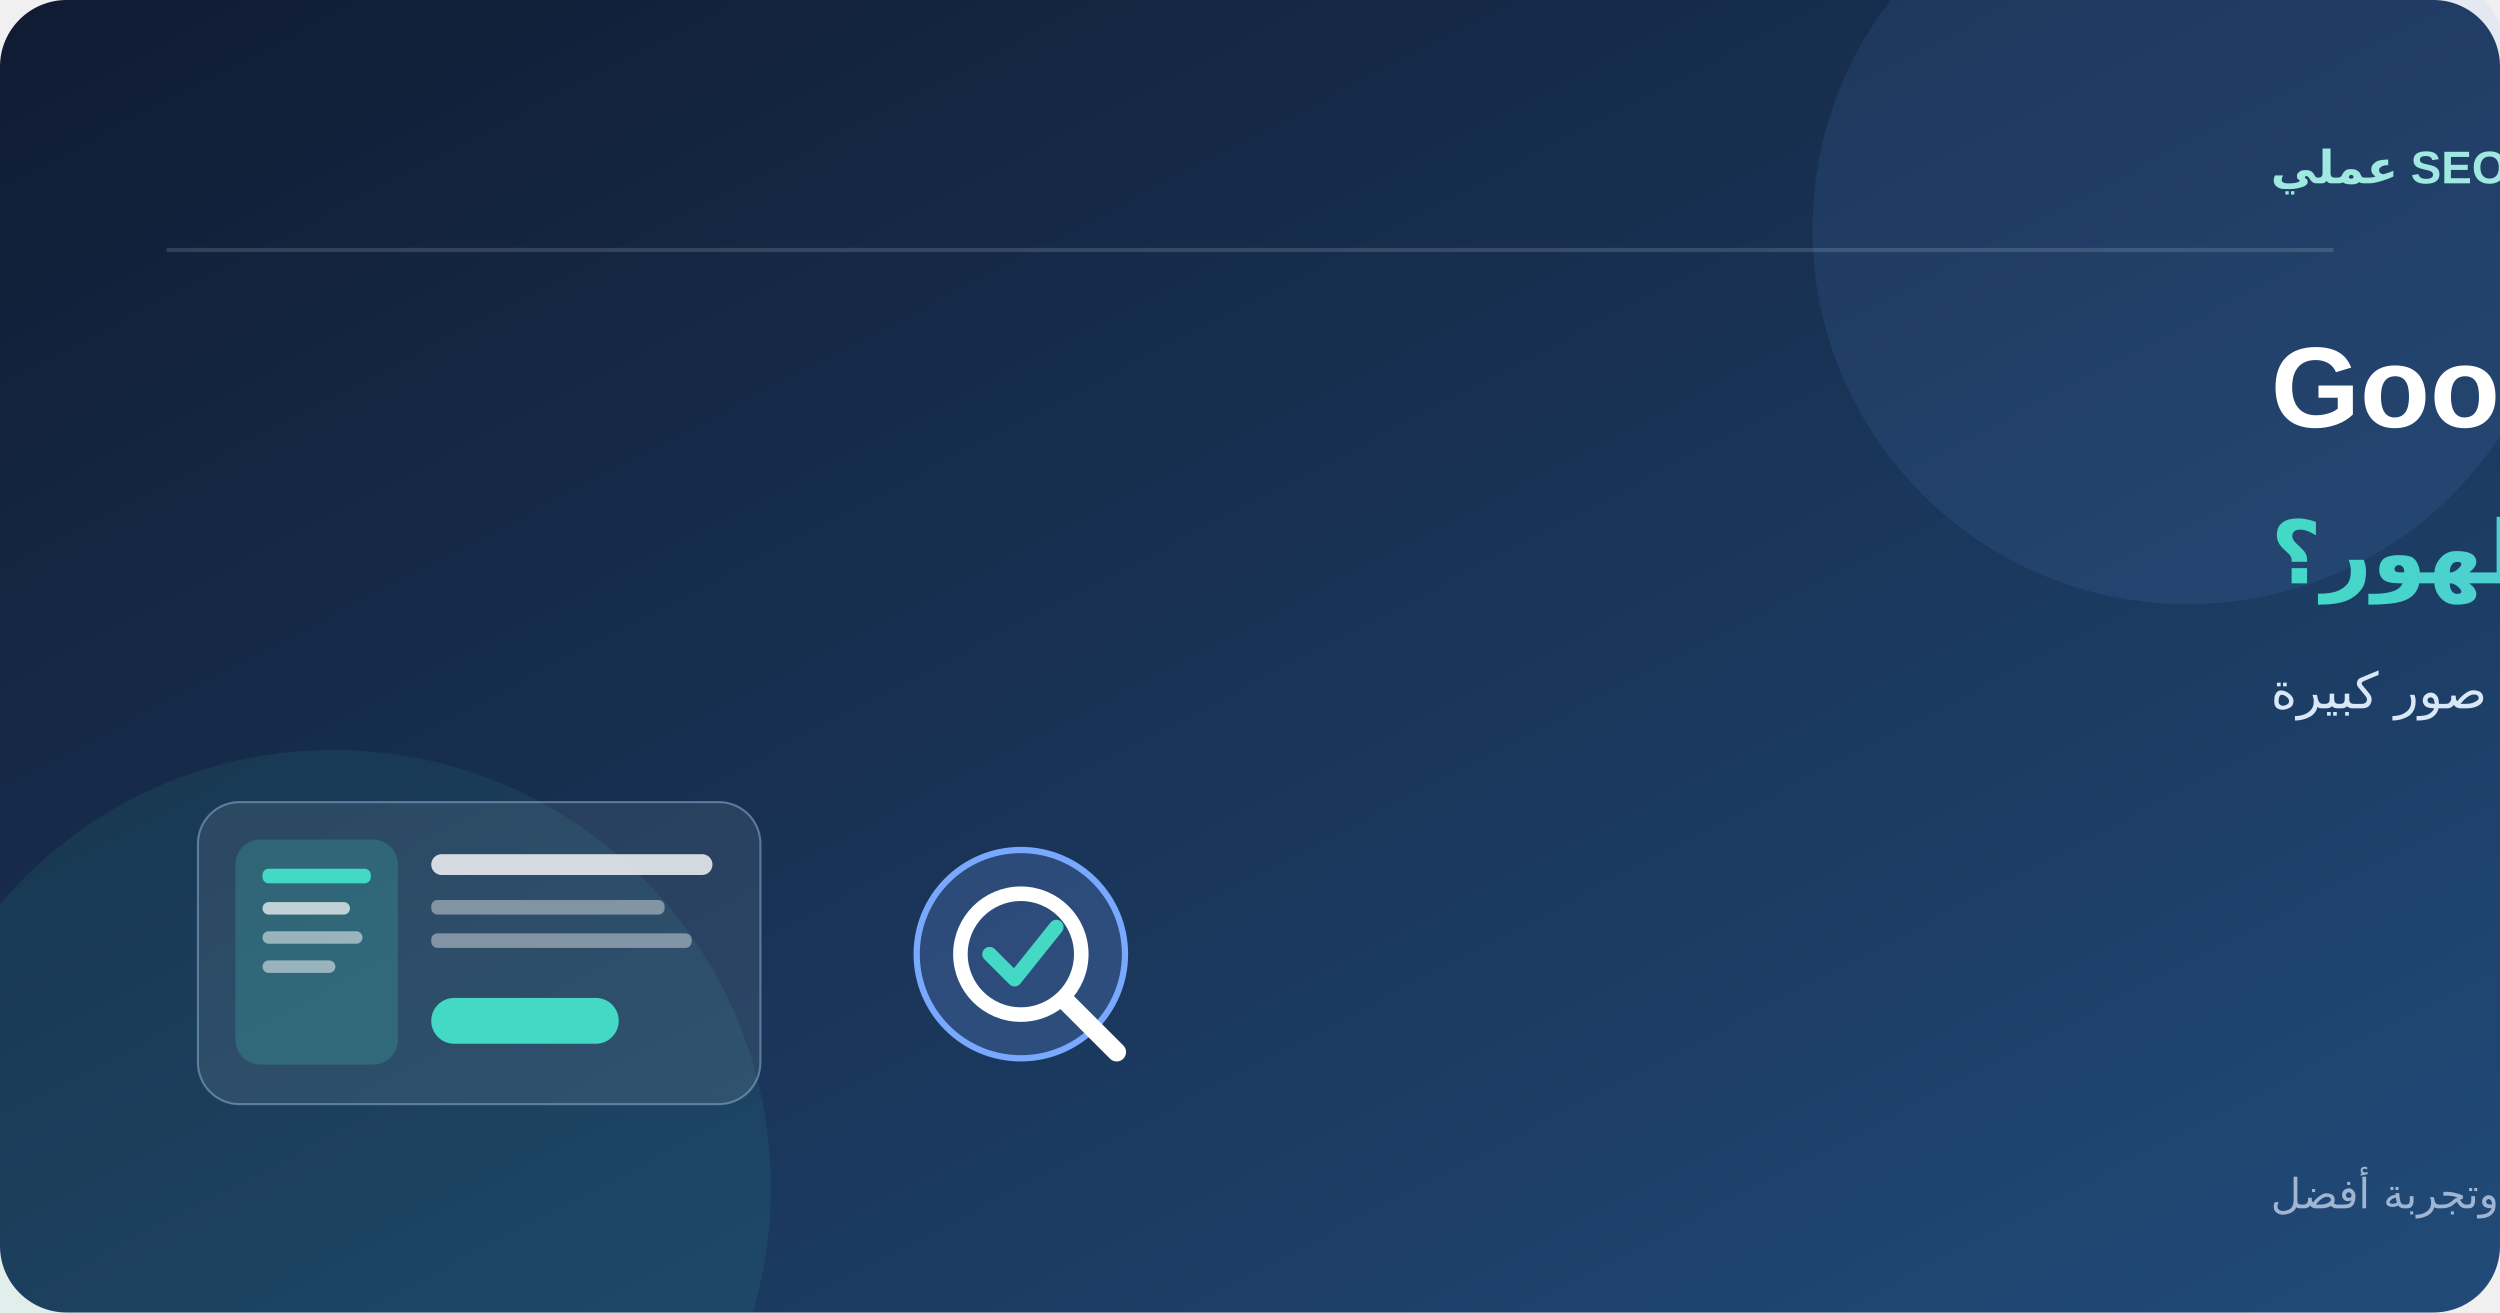
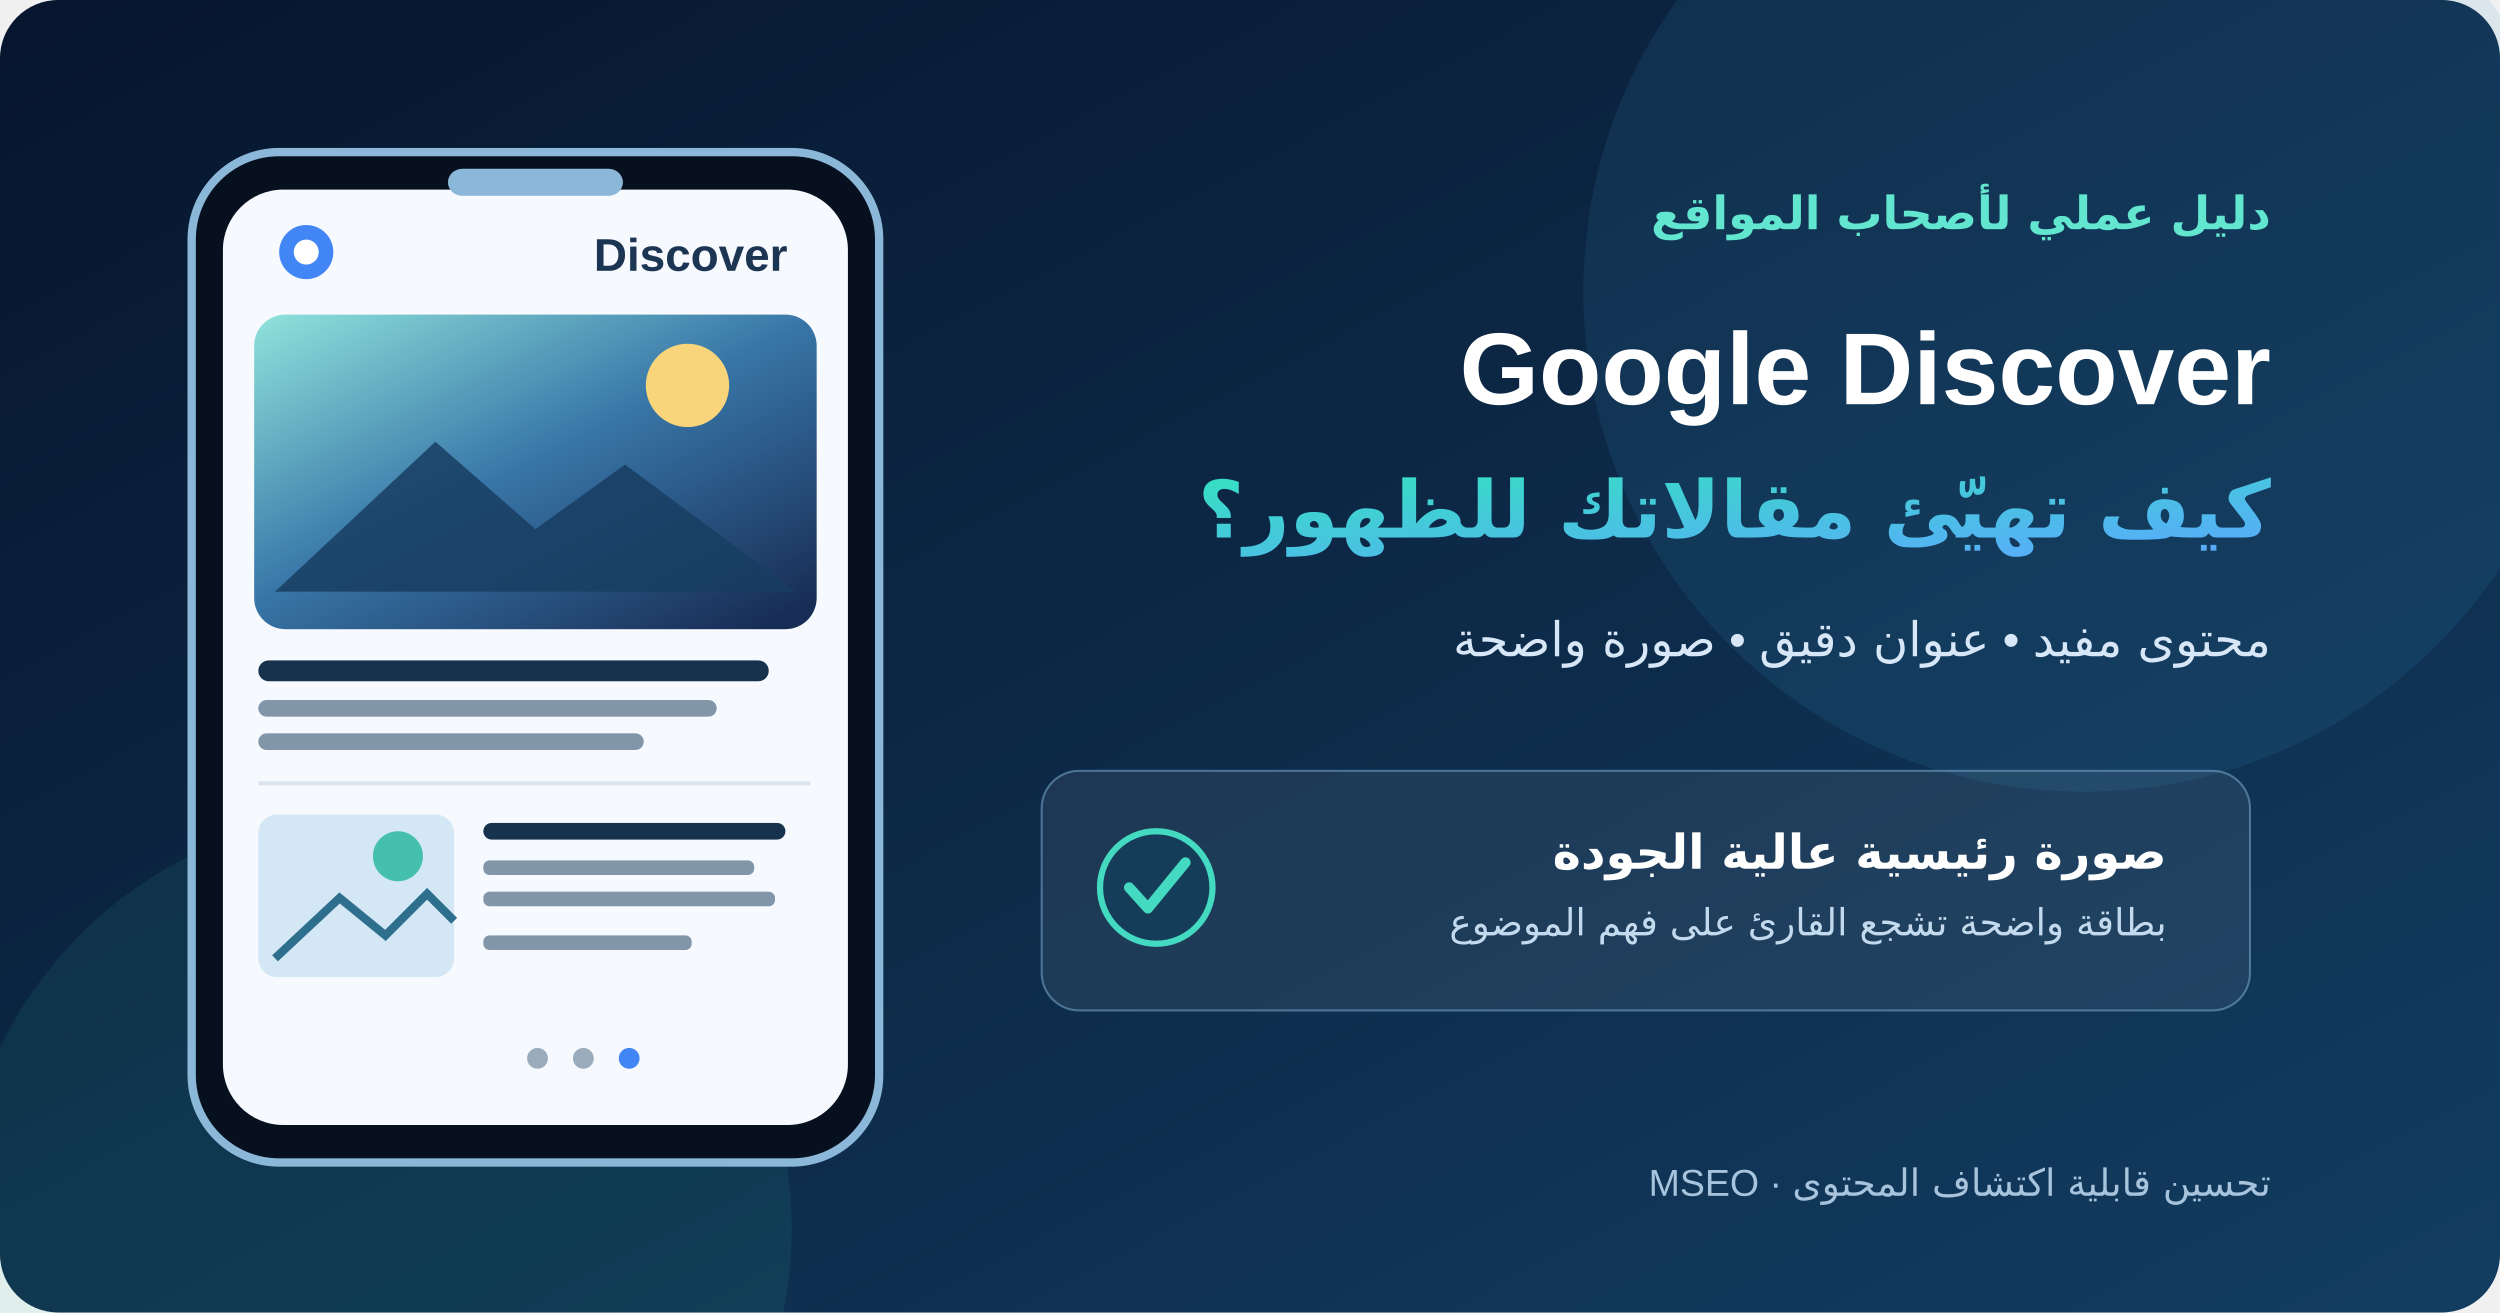
<svg xmlns="http://www.w3.org/2000/svg" width="1200" height="630" viewBox="0 0 1200 630" role="img" aria-labelledby="title desc">
  <defs>
    <linearGradient id="bg" x1="0" y1="0" x2="1" y2="1">
-       <stop offset="0" stop-color="#101b32" />
-       <stop offset="1" stop-color="#214b79" />
+       <stop stop-color="#07152d" />
+       <stop offset="1" stop-color="#123d61" />
    </linearGradient>
-     <linearGradient id="accent" x1="0" y1="0" x2="1" y2="0">
-       <stop offset="0" stop-color="#43d9c5" />
-       <stop offset="1" stop-color="#79a9ff" />
+     <linearGradient id="glow" x1="0" y1="0" x2="1" y2="1">
+       <stop stop-color="#35e0c1" />
+       <stop offset="1" stop-color="#5ba8ff" />
+     </linearGradient>
+     <linearGradient id="photo" x1="0" y1="0" x2="0.9" y2="1">
+       <stop stop-color="#8fe3dc" />
+       <stop offset=".5" stop-color="#3876a8" />
+       <stop offset="1" stop-color="#182d55" />
    </linearGradient>
  </defs>
-   <rect width="1200" height="630" rx="32" fill="url(#bg)" />
-   <circle cx="1050" cy="110" r="180" fill="#6ca4ff" opacity=".09" />
-   <circle cx="160" cy="570" r="210" fill="#43d9c5" opacity=".08" />
-   <path d="M80 120H1120" stroke="#fff" stroke-opacity=".14" stroke-width="2" />
-   <text x="1090" y="88" text-anchor="end" direction="rtl" font-family="Arial,Tahoma,sans-serif" font-size="22" fill="#9fe9e0" font-weight="700">دليل SEO عملي</text>
-   <text x="1090" y="205" text-anchor="end" direction="rtl" font-family="Arial,Tahoma,sans-serif" font-size="55" fill="#fff" font-weight="800">Google Discover</text>
-   <text x="1090" y="280" text-anchor="end" direction="rtl" font-family="Arial,Tahoma,sans-serif" font-size="42" fill="url(#accent)" font-weight="800">كيف تهيئ مقالاتك للظهور؟</text>
-   <text x="1090" y="340" text-anchor="end" direction="rtl" font-family="Arial,Tahoma,sans-serif" font-size="24" fill="#d9e7f7">محتوى مفيد • عناوين واضحة • صور كبيرة</text>
-   <g transform="translate(95 385)">
-     <rect width="270" height="145" rx="20" fill="#fff" fill-opacity=".08" stroke="#8daed3" stroke-opacity=".55" />
-     <rect x="18" y="18" width="78" height="108" rx="12" fill="#43d9c5" fill-opacity=".2" />
-     <rect x="31" y="32" width="52" height="7" rx="3" fill="#43d9c5" />
-     <rect x="31" y="48" width="42" height="6" rx="3" fill="#fff" fill-opacity=".7" />
-     <rect x="31" y="62" width="48" height="6" rx="3" fill="#fff" fill-opacity=".5" />
-     <rect x="31" y="76" width="35" height="6" rx="3" fill="#fff" fill-opacity=".5" />
-     <rect x="112" y="25" width="135" height="10" rx="5" fill="#fff" fill-opacity=".8" />
-     <rect x="112" y="47" width="112" height="7" rx="3" fill="#fff" fill-opacity=".4" />
-     <rect x="112" y="63" width="125" height="7" rx="3" fill="#fff" fill-opacity=".4" />
-     <rect x="112" y="94" width="90" height="22" rx="11" fill="#43d9c5" />
+   <rect width="1200" height="630" rx="28" fill="url(#bg)" />
+   <circle cx="1000" cy="140" r="240" fill="#3e9bce" opacity=".12" />
+   <circle cx="180" cy="590" r="200" fill="#35e0c1" opacity=".08" />
+   <g transform="translate(92 73)">
+     <rect width="330" height="485" rx="42" fill="#06101f" stroke="#8bb7d9" stroke-width="4" />
+     <rect x="15" y="18" width="300" height="449" rx="29" fill="#f6f9fd" />
+     <rect x="123" y="8" width="84" height="13" rx="7" fill="#8bb7d9" />
+     <text x="286" y="57" text-anchor="end" font-family="Arial,Tahoma,sans-serif" font-size="22" font-weight="700" fill="#1c3553">Discover</text>
+     <circle cx="55" cy="48" r="13" fill="#4285f4" />
+     <circle cx="55" cy="48" r="6" fill="#fff" />
+     <rect x="30" y="78" width="270" height="151" rx="15" fill="url(#photo)" />
+     <circle cx="238" cy="112" r="20" fill="#f8d47a" />
+     <path d="M40 211l77-72 48 42 43-31 82 61" fill="#173d62" opacity=".85" />
+     <rect x="32" y="244" width="245" height="10" rx="5" fill="#17324d" />
+     <rect x="32" y="263" width="220" height="8" rx="4" fill="#8296aa" />
+     <rect x="32" y="279" width="185" height="8" rx="4" fill="#8296aa" />
+     <rect x="32" y="302" width="265" height="2" fill="#dbe4ee" />
+     <rect x="32" y="318" width="94" height="78" rx="9" fill="#d4e7f5" />
+     <circle cx="99" cy="338" r="12" fill="#45bfae" />
+     <path d="M40 387l31-29 22 18 20-20 13 13" fill="none" stroke="#2e6f8e" stroke-width="4" />
+     <rect x="140" y="322" width="145" height="8" rx="4" fill="#17324d" />
+     <rect x="140" y="340" width="130" height="7" rx="3" fill="#8296aa" />
+     <rect x="140" y="355" width="140" height="7" rx="3" fill="#8296aa" />
+     <rect x="140" y="376" width="100" height="7" rx="3" fill="#8296aa" />
+     <circle cx="166" cy="435" r="5" fill="#9aabbc" />
+     <circle cx="188" cy="435" r="5" fill="#9aabbc" />
+     <circle cx="210" cy="435" r="5" fill="#4285f4" />
  </g>
-   <g transform="translate(420 400)">
-     <circle cx="70" cy="58" r="50" fill="#79a9ff" fill-opacity=".2" stroke="#79a9ff" stroke-width="3" />
-     <circle cx="70" cy="58" r="29" fill="none" stroke="#fff" stroke-width="7" />
-     <path d="M91 80L116 105" stroke="#fff" stroke-width="9" stroke-linecap="round" />
-     <path d="M55 58L67 70L87 45" fill="none" stroke="#43d9c5" stroke-width="7" stroke-linecap="round" stroke-linejoin="round" />
+   <g font-family="Arial,Tahoma,sans-serif" text-anchor="end">
+     <text x="1090" y="110" font-size="22" font-weight="700" fill="#62e6cf">دليل عملي لأصحاب المواقع</text>
+     <text x="1090" y="194" font-size="49" font-weight="800" fill="#fff">Google Discover</text>
+     <text x="1090" y="258" font-size="38" font-weight="800" fill="url(#glow)">كيف تهيّئ مقالاتك للظهور؟</text>
+     <text x="1090" y="315" font-size="23" fill="#d8e7f7">محتوى مفيد • عنوان دقيق • صورة واضحة</text>
  </g>
-   <text x="1090" y="580" text-anchor="end" direction="rtl" font-family="Arial,Tahoma,sans-serif" font-size="20" fill="#9fb5d2">MSEO • محتوى واضح وتجربة أفضل</text>
+   <g transform="translate(500 370)">
+     <rect width="580" height="115" rx="18" fill="#ffffff" fill-opacity=".07" stroke="#79a9ce" stroke-opacity=".55" />
+     <circle cx="55" cy="56" r="27" fill="#153d59" stroke="#44d9c1" stroke-width="3" />
+     <path d="M42 56l9 10 18-22" fill="none" stroke="#44d9c1" stroke-width="5" stroke-linecap="round" stroke-linejoin="round" />
+     <text x="540" y="47" text-anchor="end" font-family="Arial,Tahoma,sans-serif" font-size="23" font-weight="700" fill="#fff">صورة رئيسية عالية الجودة</text>
+     <text x="540" y="79" text-anchor="end" font-family="Arial,Tahoma,sans-serif" font-size="18" fill="#c3d9ed">بطاقة واضحة تشجع القارئ على فهم الموضوع</text>
+   </g>
+   <text x="1090" y="574" text-anchor="end" font-family="Arial,Tahoma,sans-serif" font-size="18" fill="#a8c4dd">MSEO · تحسين قابلية اكتشاف المحتوى</text>
</svg>
